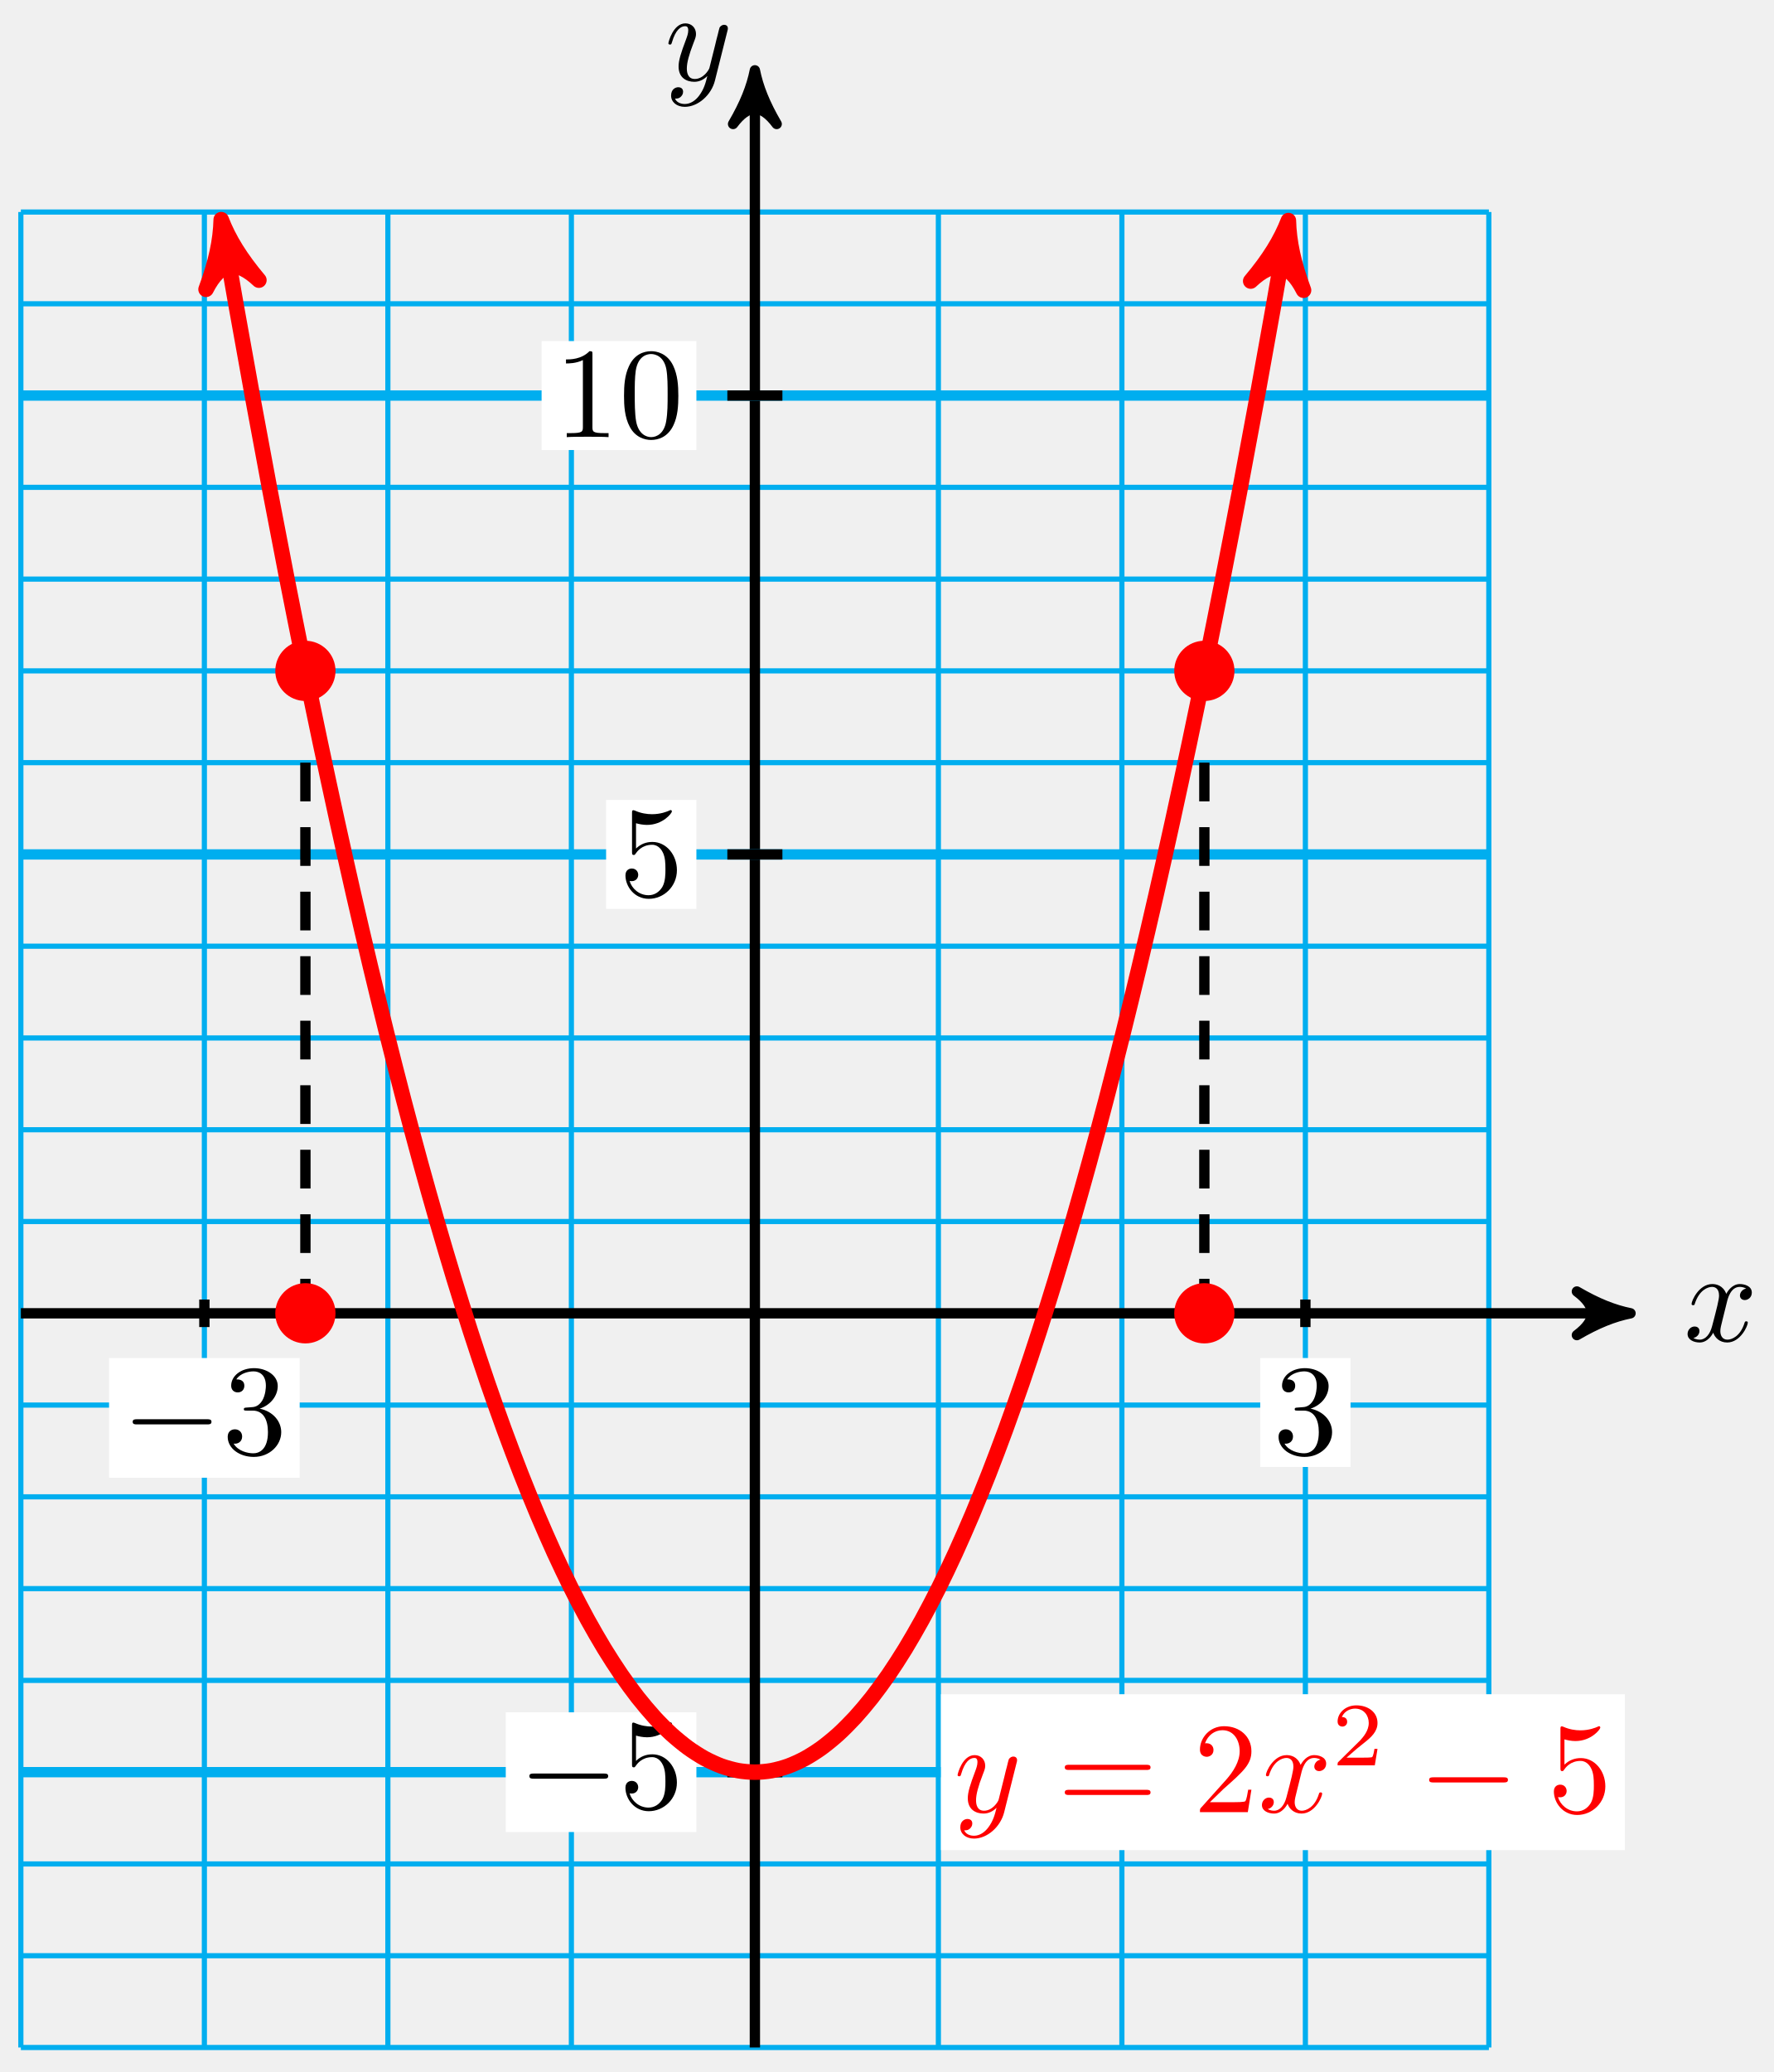
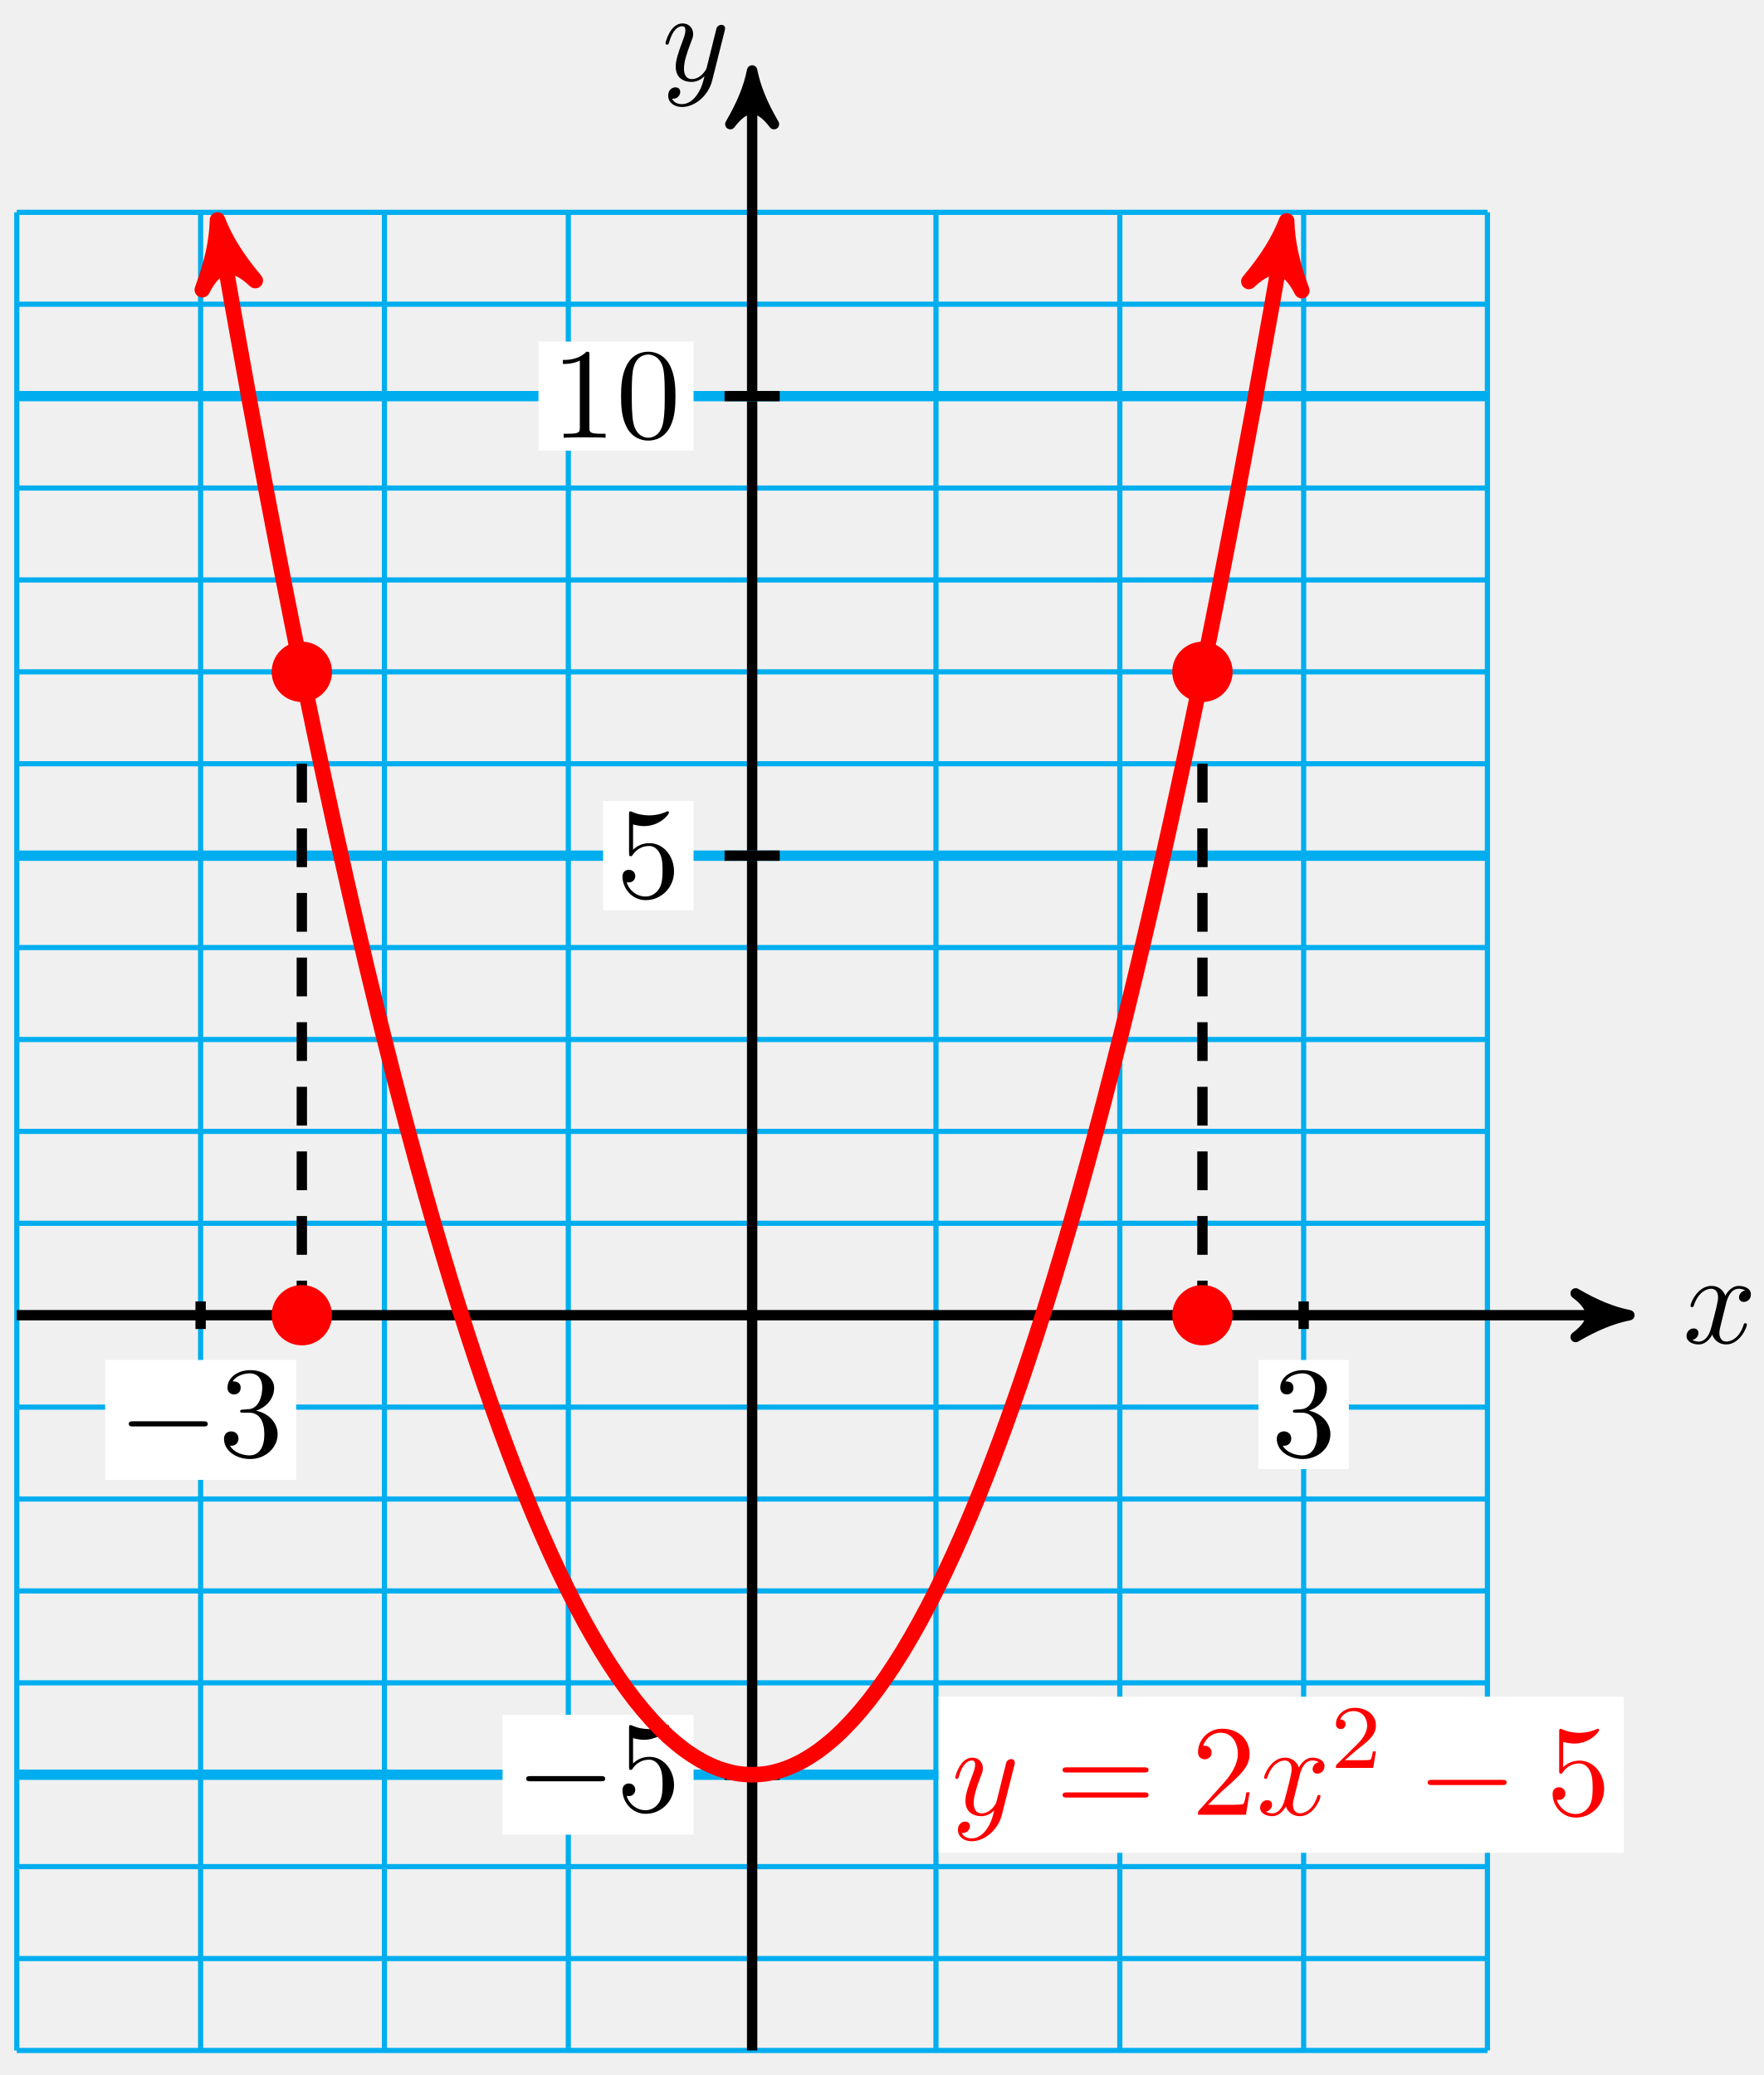
- <svg xmlns="http://www.w3.org/2000/svg" xmlns:xlink="http://www.w3.org/1999/xlink" version="1.1" width="137" height="160" viewBox="0 0 137 160">
+ <svg xmlns="http://www.w3.org/2000/svg" xmlns:xlink="http://www.w3.org/1999/xlink" version="1.1" width="136" height="160" viewBox="0 0 136 160">
  <defs>
    <path id="font_1_1" d="M.334 .302C.34 .328 .363 .42 .433 .42 .438 .42 .462 .42 .483 .407 .455 .402 .435 .377 .435 .353 .435 .337 .446 .318 .473 .318 .495 .318 .527 .336 .527 .376 .527 .428 .468 .442 .434 .442 .376 .442 .341 .389 .329 .366 .304 .432 .25 .442 .221 .442 .117 .442 .06 .313 .06 .288 .06 .278 .07 .278 .072 .278 .08 .278 .083 .28 .085 .289 .119 .395 .185 .42 .219 .42 .238 .42 .273 .411 .273 .353 .273 .322 .256 .255 .219 .115 .203 .053 .168 .011 .124 .011 .118 .011 .095 .011 .074 .024 .099 .029 .121 .05 .121 .078 .121 .105 .099 .113 .084 .113 .054 .113 .029 .087 .029 .055 .029 .009 .079-.011 .123-.011 .189-.011 .225 .059 .228 .065 .24 .028 .276-.011 .336-.011 .439-.011 .496 .118 .496 .143 .496 .153 .487 .153 .484 .153 .475 .153 .473 .149 .471 .142 .438 .035 .37 .011 .338 .011 .299 .011 .283 .043 .283 .077 .283 .099 .289 .121 .3 .165L.334 .302Z" />
    <path id="font_1_2" d="M.486 .381C.49 .395 .49 .397 .49 .404 .49 .422 .476 .431 .461 .431 .451 .431 .435 .425 .426 .41 .424 .405 .416 .374 .412 .356 .405 .33 .398 .303 .392 .276L.347 .096C.343 .081 .3 .011 .234 .011 .183 .011 .172 .055 .172 .092 .172 .138 .189 .2 .223 .288 .239 .329 .243 .34 .243 .36 .243 .405 .211 .442 .161 .442 .066 .442 .029 .297 .029 .288 .029 .278 .039 .278 .041 .278 .051 .278 .052 .28 .057 .296 .084 .39 .124 .42 .158 .42 .166 .42 .183 .42 .183 .388 .183 .363 .173 .337 .166 .318 .126 .212 .108 .155 .108 .108 .108 .019 .171-.011 .23-.011 .269-.011 .303 .006 .331 .034 .318-.018 .306-.067 .266-.12 .24-.154 .202-.183 .156-.183 .142-.183 .097-.18 .08-.141 .096-.141 .109-.141 .123-.129 .133-.12 .143-.107 .143-.088 .143-.057 .116-.053 .106-.053 .083-.053 .05-.069 .05-.118 .05-.168 .094-.205 .156-.205 .259-.205 .362-.114 .39-.001L.486 .381Z" />
    <path id="font_2_1" d="M.659 .23C.676 .23 .694 .23 .694 .25 .694 .27 .676 .27 .659 .27H.118C.101 .27 .083 .27 .083 .25 .083 .23 .101 .23 .118 .23H.659Z" />
    <path id="font_3_4" d="M.29 .352C.372 .379 .43 .449 .43 .528 .43 .61 .342 .666 .246 .666 .145 .666 .069 .606 .069 .53 .069 .497 .091 .478 .12 .478 .151 .478 .171 .5 .171 .529 .171 .579 .124 .579 .109 .579 .14 .628 .206 .641 .242 .641 .283 .641 .338 .619 .338 .529 .338 .517 .336 .459 .31 .415 .28 .367 .246 .364 .221 .363 .213 .362 .189 .36 .182 .36 .174 .359 .167 .358 .167 .348 .167 .337 .174 .337 .191 .337H.235C.317 .337 .354 .269 .354 .17 .354 .034 .285 .006 .241 .006 .198 .006 .123 .022 .088 .081 .123 .076 .154 .098 .154 .136 .154 .172 .127 .192 .098 .192 .074 .192 .042 .178 .042 .134 .042 .043 .135-.022 .244-.022 .366-.022 .457 .068 .457 .17 .457 .253 .394 .331 .29 .352Z" />
    <path id="font_3_5" d="M.449 .2C.449 .319 .367 .419 .259 .419 .211 .419 .168 .403 .132 .368V.564C.152 .558 .185 .551 .217 .551 .34 .551 .41 .642 .41 .655 .41 .661 .407 .666 .4 .666 .399 .666 .397 .666 .392 .663 .372 .654 .323 .634 .256 .634 .216 .634 .17 .641 .123 .662 .115 .665 .113 .665 .111 .665 .101 .665 .101 .657 .101 .641V.344C.101 .326 .101 .318 .115 .318 .122 .318 .124 .321 .128 .327 .139 .343 .176 .397 .257 .397 .309 .397 .334 .351 .342 .333 .358 .296 .36 .257 .36 .207 .36 .172 .36 .112 .336 .07 .312 .031 .275 .006 .229 .006 .156 .006 .099 .058 .082 .117 .085 .116 .088 .115 .099 .115 .132 .115 .149 .14 .149 .164 .149 .188 .132 .213 .099 .213 .085 .213 .05 .206 .05 .16 .05 .074 .119-.022 .231-.022 .347-.022 .449 .073 .449 .2Z" />
    <path id="font_3_2" d="M.294 .64C.294 .664 .294 .666 .271 .666 .209 .602 .121 .602 .089 .602V.571C.109 .571 .168 .571 .22 .597V.079C.22 .043 .217 .031 .127 .031H.095V0C.13 .003 .217 .003 .257 .003 .297 .003 .384 .003 .419 0V.031H.387C.297 .031 .294 .042 .294 .079V.64Z" />
    <path id="font_3_1" d="M.46 .32C.46 .4 .455 .48 .42 .554 .374 .65 .292 .666 .25 .666 .19 .666 .117 .64 .076 .547 .044 .478 .039 .4 .039 .32 .039 .245 .043 .155 .084 .079 .127-.002 .2-.022 .249-.022 .303-.022 .379-.001 .423 .094 .455 .163 .46 .241 .46 .32M.249-0C.21-0 .151 .025 .133 .121 .122 .181 .122 .273 .122 .332 .122 .396 .122 .462 .13 .516 .149 .635 .224 .644 .249 .644 .282 .644 .348 .626 .367 .527 .377 .471 .377 .395 .377 .332 .377 .257 .377 .189 .366 .125 .351 .03 .294-0 .249-0Z" />
    <path id="font_3_6" d="M.687 .327C.702 .327 .721 .327 .721 .347 .721 .367 .702 .367 .688 .367H.089C.075 .367 .056 .367 .056 .347 .056 .327 .075 .327 .09 .327H.687M.688 .133C.702 .133 .721 .133 .721 .153 .721 .173 .702 .173 .687 .173H.09C.075 .173 .056 .173 .056 .153 .056 .133 .075 .133 .089 .133H.688Z" />
    <path id="font_3_3" d="M.127 .077 .233 .18C.389 .318 .449 .372 .449 .472 .449 .586 .359 .666 .237 .666 .124 .666 .05 .574 .05 .485 .05 .429 .1 .429 .103 .429 .12 .429 .155 .441 .155 .482 .155 .508 .137 .534 .102 .534 .094 .534 .092 .534 .089 .533 .112 .598 .166 .635 .224 .635 .315 .635 .358 .554 .358 .472 .358 .392 .308 .313 .253 .251L.061 .037C.05 .026 .05 .024 .05 0H.421L.449 .174H.424C.419 .144 .412 .1 .402 .085 .395 .077 .329 .077 .307 .077H.127Z" />
    <path id="font_4_1" d="M.505 .182H.471C.468 .16 .458 .101 .445 .091 .437 .085 .36 .085 .346 .085H.162C.267 .178 .302 .206 .362 .253 .436 .312 .505 .374 .505 .469 .505 .59 .399 .664 .271 .664 .147 .664 .063 .577 .063 .485 .063 .434 .106 .429 .116 .429 .14 .429 .169 .446 .169 .482 .169 .5 .162 .535 .11 .535 .141 .606 .209 .628 .256 .628 .356 .628 .408 .55 .408 .469 .408 .382 .346 .313 .314 .277L.073 .039C.063 .03 .063 .028 .063 0H.475L.505 .182Z" />
  </defs>
-   <path transform="matrix(1.00002,0,0,-1.00002,58.30687,101.4128)" stroke-width=".399" stroke-linecap="butt" stroke-miterlimit="10" stroke-linejoin="miter" fill="none" stroke="#00aeef" d="M-56.694-56.694H56.694M-56.694-49.607H56.694M-56.694-42.52H56.694M-56.694-35.433H56.694M-56.694-28.347H56.694M-56.694-21.26H56.694M-56.694-14.173H56.694M-56.694-7.087H56.694M-56.694 0H56.694M-56.694 7.087H56.694M-56.694 14.173H56.694M-56.694 21.26H56.694M-56.694 28.347H56.694M-56.694 35.433H56.694M-56.694 42.52H56.694M-56.694 49.607H56.694M-56.694 56.694H56.694M-56.694 63.78H56.694M-56.694 70.867H56.694M-56.694 77.954H56.694M-56.694 85.038H56.694M-56.694-56.694V85.04M-42.52-56.694V85.04M-28.347-56.694V85.04M-14.173-56.694V85.04M0-56.694V85.04M14.173-56.694V85.04M28.347-56.694V85.04M42.52-56.694V85.04M56.689-56.694V85.04M56.694 85.04" />
-   <path transform="matrix(1.00002,0,0,-1.00002,58.30687,101.4128)" stroke-width=".797" stroke-linecap="butt" stroke-miterlimit="10" stroke-linejoin="miter" fill="none" stroke="#000000" d="M-56.694 0H66.598" />
-   <path transform="matrix(1.00002,0,0,-1.00002,124.906,101.4128)" d="M1.036 0C-.259 .259-1.554 .777-3.108 1.684-1.554 .518-1.554-.518-3.108-1.684-1.554-.777-.259-.259 1.036 0Z" />
-   <path transform="matrix(1.00002,0,0,-1.00002,124.906,101.4128)" stroke-width=".797" stroke-linecap="butt" stroke-linejoin="round" fill="none" stroke="#000000" d="M1.036 0C-.259 .259-1.554 .777-3.108 1.684-1.554 .518-1.554-.518-3.108-1.684-1.554-.777-.259-.259 1.036 0Z" />
-   <use data-text="x" xlink:href="#font_1_1" transform="matrix(9.962799,0,0,-9.962799,130.0593,103.5578)" />
-   <path transform="matrix(1.00002,0,0,-1.00002,58.30687,101.4128)" stroke-width=".797" stroke-linecap="butt" stroke-miterlimit="10" stroke-linejoin="miter" fill="none" stroke="#000000" d="M0-56.694V94.945" />
-   <path transform="matrix(0,-1.00002,-1.00002,-0,58.30687,6.466316)" d="M1.036 0C-.259 .259-1.554 .777-3.108 1.684-1.554 .518-1.554-.518-3.108-1.684-1.554-.777-.259-.259 1.036 0Z" />
-   <path transform="matrix(0,-1.00002,-1.00002,-0,58.30687,6.466316)" stroke-width=".797" stroke-linecap="butt" stroke-linejoin="round" fill="none" stroke="#000000" d="M1.036 0C-.259 .259-1.554 .777-3.108 1.684-1.554 .518-1.554-.518-3.108-1.684-1.554-.777-.259-.259 1.036 0Z" />
-   <use data-text="y" xlink:href="#font_1_2" transform="matrix(9.962799,0,0,-9.962799,51.33773,6.207863)" />
-   <path transform="matrix(1.00002,0,0,-1.00002,58.30687,101.4128)" stroke-width=".797" stroke-linecap="butt" stroke-miterlimit="10" stroke-linejoin="miter" fill="none" stroke="#000000" d="M-42.52 1.063V-1.063" />
-   <path transform="matrix(1.00002,0,0,-1.00002,58.30687,101.4128)" d="M-49.882-12.697H-35.159V-3.454H-49.882Z" fill="#ffffff" />
-   <use data-text="−" xlink:href="#font_2_1" transform="matrix(9.962799,0,0,-9.962799,9.420898,112.284)" />
-   <use data-text="3" xlink:href="#font_3_4" transform="matrix(9.962799,0,0,-9.962799,17.16905,112.284)" />
-   <path transform="matrix(1.00002,0,0,-1.00002,58.30687,101.4128)" stroke-width=".797" stroke-linecap="butt" stroke-miterlimit="10" stroke-linejoin="miter" fill="none" stroke="#000000" d="M42.52 1.063V-1.063" />
-   <path transform="matrix(1.00002,0,0,-1.00002,58.30687,101.4128)" d="M39.033-11.867H46.007V-3.454H39.033Z" fill="#ffffff" />
-   <use data-text="3" xlink:href="#font_3_4" transform="matrix(9.962799,0,0,-9.962799,98.33767,112.284)" />
-   <path transform="matrix(1.00002,0,0,-1.00002,58.30687,101.4128)" stroke-width=".797" stroke-linecap="butt" stroke-miterlimit="10" stroke-linejoin="miter" fill="none" stroke="#00aeef" d="M-56.694-35.433H56.694" />
-   <path transform="matrix(1.00002,0,0,-1.00002,58.30687,101.4128)" stroke-width=".797" stroke-linecap="butt" stroke-miterlimit="10" stroke-linejoin="miter" fill="none" stroke="#000000" d="M2.126-35.433H-2.126" />
-   <path transform="matrix(1.00002,0,0,-1.00002,58.30687,101.4128)" d="M-19.24-40.055H-4.517V-30.812H-19.24Z" fill="#ffffff" />
-   <use data-text="−" xlink:href="#font_2_1" transform="matrix(9.962799,0,0,-9.962799,40.0625,139.6425)" />
-   <use data-text="5" xlink:href="#font_3_5" transform="matrix(9.962799,0,0,-9.962799,47.81065,139.6425)" />
-   <path transform="matrix(1.00002,0,0,-1.00002,58.30687,101.4128)" stroke-width=".797" stroke-linecap="butt" stroke-miterlimit="10" stroke-linejoin="miter" fill="none" stroke="#00aeef" d="M-56.694 35.433H56.694" />
-   <path transform="matrix(1.00002,0,0,-1.00002,58.30687,101.4128)" stroke-width=".797" stroke-linecap="butt" stroke-miterlimit="10" stroke-linejoin="miter" fill="none" stroke="#000000" d="M2.126 35.433H-2.126" />
-   <path transform="matrix(1.00002,0,0,-1.00002,58.30687,101.4128)" d="M-11.491 31.227H-4.517V39.64H-11.491Z" fill="#ffffff" />
-   <use data-text="5" xlink:href="#font_3_5" transform="matrix(9.962799,0,0,-9.962799,47.81166,69.18913)" />
-   <path transform="matrix(1.00002,0,0,-1.00002,58.30687,101.4128)" stroke-width=".797" stroke-linecap="butt" stroke-miterlimit="10" stroke-linejoin="miter" fill="none" stroke="#00aeef" d="M-56.694 70.867H56.694" />
-   <path transform="matrix(1.00002,0,0,-1.00002,58.30687,101.4128)" stroke-width=".797" stroke-linecap="butt" stroke-miterlimit="10" stroke-linejoin="miter" fill="none" stroke="#000000" d="M2.126 70.867H-2.126" />
-   <path transform="matrix(1.00002,0,0,-1.00002,58.30687,101.4128)" d="M-16.473 66.661H-4.517V75.073H-16.473Z" fill="#ffffff" />
-   <use data-text="1" xlink:href="#font_3_2" transform="matrix(9.962799,0,0,-9.962799,42.83056,33.75442)" />
-   <use data-text="0" xlink:href="#font_3_1" transform="matrix(9.962799,0,0,-9.962799,47.81196,33.75442)" />
-   <path transform="matrix(1.00002,0,0,-1.00002,58.30687,101.4128)" stroke-width="1.196" stroke-linecap="butt" stroke-miterlimit="10" stroke-linejoin="miter" fill="none" stroke="#ff0000" d="M-41.003 83.194C-40.389 79.653-40.389 79.653-40.031 77.629-39.673 75.605-39.098 72.412-38.74 70.453-38.382 68.494-37.807 65.406-37.449 63.513-37.09 61.619-36.516 58.636-36.158 56.808-35.799 54.98-35.225 52.1-34.866 50.337-34.508 48.575-33.934 45.8-33.575 44.103-33.217 42.405-32.642 39.736-32.284 38.103-31.926 36.471-31.351 33.906-30.993 32.339-30.635 30.772-30.06 28.312-29.702 26.81-29.344 25.309-28.769 22.953-28.411 21.516-28.053 20.08-27.478 17.829-27.12 16.458-26.761 15.087-26.187 12.94-25.829 11.634-25.47 10.329-24.896 8.287-24.537 7.046-24.179 5.806-23.605 3.869-23.246 2.694-22.888 1.518-22.313-.314-21.955-1.424-21.597-2.534-21.022-4.262-20.664-5.307-20.306-6.351-19.731-7.974-19.373-8.954-19.015-9.933-18.44-11.451-18.082-12.366-17.724-13.28-17.149-14.693-16.791-15.542-16.432-16.391-15.858-17.7-15.5-18.484-15.141-19.267-14.567-20.472-14.208-21.19-13.85-21.908-13.276-23.008-12.917-23.661-12.559-24.314-11.984-25.309-11.626-25.897-11.268-26.485-10.693-27.375-10.335-27.897-9.977-28.42-9.402-29.206-9.044-29.663-8.686-30.12-8.111-30.801-7.753-31.193-7.394-31.585-6.82-32.161-6.462-32.488-6.103-32.814-5.529-33.286-5.171-33.547-4.812-33.809-4.238-34.176-3.879-34.372-3.521-34.568-2.947-34.83-2.588-34.961-2.23-35.092-1.655-35.249-1.297-35.315-.939-35.381-.364-35.433-.006-35.433 .352-35.434 .927-35.382 1.285-35.317 1.643-35.252 2.218-35.096 2.576-34.965 2.934-34.835 3.509-34.574 3.867-34.378 4.226-34.183 4.8-33.817 5.158-33.556 5.517-33.295 6.091-32.825 6.45-32.499 6.808-32.173 7.382-31.597 7.741-31.206 8.099-30.815 8.674-30.135 9.032-29.678 9.39-29.222 9.965-28.437 10.323-27.915 10.681-27.393 11.256-26.504 11.614-25.917 11.972-25.33 12.547-24.336 12.905-23.683 13.263-23.031 13.838-21.932 14.196-21.214 14.555-20.497 15.129-19.293 15.487-18.51 15.846-17.727 16.42-16.419 16.779-15.571 17.137-14.723 17.711-13.31 18.07-12.397 18.428-11.483 19.003-9.966 19.361-8.987 19.719-8.008 20.294-6.386 20.652-5.342 21.01-4.298 21.585-2.571 21.943-1.462 22.301-.352 22.876 1.479 23.234 2.654 23.592 3.828 24.167 5.765 24.525 7.005 24.884 8.244 25.458 10.285 25.816 11.59 26.175 12.895 26.749 15.041 27.108 16.411 27.466 17.782 28.04 20.032 28.399 21.468 28.757 22.903 29.332 25.258 29.69 26.759 30.048 28.26 30.623 30.72 30.981 32.286 31.339 33.852 31.914 36.417 32.272 38.048 32.63 39.68 33.205 42.349 33.563 44.046 33.922 45.742 34.496 48.516 34.854 50.278 35.213 52.04 35.787 54.918 36.145 56.746 36.504 58.573 37.078 61.556 37.437 63.449 37.795 65.341 38.369 68.429 38.728 70.387 39.086 72.345 39.661 75.537 40.019 77.56 40.377 79.584 41.31 84.969 40.99 83.123" />
-   <path transform="matrix(-.1706134,-.9853198,-.9853198,.1706134,17.30353,18.21702)" d="M1.275 0C-.319 .319-1.913 .956-3.826 2.072-1.913 .638-1.913-.638-3.826-2.072-1.913-.956-.319-.319 1.275 0Z" fill="#ff0000" />
-   <path transform="matrix(-.1706134,-.9853198,-.9853198,.1706134,17.30353,18.21702)" stroke-width="1.196" stroke-linecap="butt" stroke-linejoin="round" fill="none" stroke="#ff0000" d="M1.275 0C-.319 .319-1.913 .956-3.826 2.072-1.913 .638-1.913-.638-3.826-2.072-1.913-.956-.319-.319 1.275 0Z" />
-   <path transform="matrix(.1706734,-.9853198,-.9853198,-.1706734,99.29799,18.28773)" d="M1.275 0C-.319 .319-1.913 .956-3.826 2.072-1.913 .638-1.913-.638-3.826-2.072-1.913-.956-.319-.319 1.275 0Z" fill="#ff0000" />
-   <path transform="matrix(.1706734,-.9853198,-.9853198,-.1706734,99.29799,18.28773)" stroke-width="1.196" stroke-linecap="butt" stroke-linejoin="round" fill="none" stroke="#ff0000" d="M1.275 0C-.319 .319-1.913 .956-3.826 2.072-1.913 .638-1.913-.638-3.826-2.072-1.913-.956-.319-.319 1.275 0Z" />
-   <path transform="matrix(1.00002,0,0,-1.00002,58.30687,101.4128)" d="M14.373-41.453H67.194V-29.414H14.373Z" fill="#ffffff" />
-   <use data-text="y" xlink:href="#font_1_2" transform="matrix(9.962799,0,0,-9.962799,73.67618,139.9335)" fill="#ff0000" />
-   <use data-text="=" xlink:href="#font_3_6" transform="matrix(9.962799,0,0,-9.962799,81.68535,139.9335)" fill="#ff0000" />
-   <use data-text="2" xlink:href="#font_3_3" transform="matrix(9.962799,0,0,-9.962799,92.18613,139.9335)" fill="#ff0000" />
-   <use data-text="x" xlink:href="#font_1_1" transform="matrix(9.962799,0,0,-9.962799,97.18265,139.9335)" fill="#ff0000" />
-   <use data-text="2" xlink:href="#font_4_1" transform="matrix(6.97394,0,0,-6.97394,102.8768,136.3185)" fill="#ff0000" />
-   <use data-text="−" xlink:href="#font_2_1" transform="matrix(9.962799,0,0,-9.962799,109.5599,139.9335)" fill="#ff0000" />
-   <use data-text="5" xlink:href="#font_3_5" transform="matrix(9.962799,0,0,-9.962799,119.5231,139.9335)" fill="#ff0000" />
-   <path transform="matrix(1.00002,0,0,-1.00002,58.30687,101.4128)" stroke-width=".797" stroke-linecap="butt" stroke-dasharray="2.989,1.993" stroke-miterlimit="10" stroke-linejoin="miter" fill="none" stroke="#000000" d="M-34.717 42.52V0" />
-   <path transform="matrix(1.00002,0,0,-1.00002,58.30687,101.4128)" stroke-width=".797" stroke-linecap="butt" stroke-dasharray="2.989,1.993" stroke-miterlimit="10" stroke-linejoin="miter" fill="none" stroke="#000000" d="M34.717 42.52V0" />
-   <path transform="matrix(1.00002,0,0,-1.00002,58.30687,101.4128)" d="M36.843 49.607C36.843 50.781 35.892 51.733 34.717 51.733 33.543 51.733 32.591 50.781 32.591 49.607 32.591 48.433 33.543 47.481 34.717 47.481 35.892 47.481 36.843 48.433 36.843 49.607ZM34.717 49.607" fill="#ff0000" />
-   <path transform="matrix(1.00002,0,0,-1.00002,58.30687,101.4128)" stroke-width=".399" stroke-linecap="butt" stroke-miterlimit="10" stroke-linejoin="miter" fill="none" stroke="#ff0000" d="M36.843 49.607C36.843 50.781 35.892 51.733 34.717 51.733 33.543 51.733 32.591 50.781 32.591 49.607 32.591 48.433 33.543 47.481 34.717 47.481 35.892 47.481 36.843 48.433 36.843 49.607ZM34.717 49.607" />
-   <path transform="matrix(1.00002,0,0,-1.00002,58.30687,101.4128)" d="M-32.591 49.607C-32.591 50.781-33.543 51.733-34.717 51.733-35.892 51.733-36.843 50.781-36.843 49.607-36.843 48.433-35.892 47.481-34.717 47.481-33.543 47.481-32.591 48.433-32.591 49.607ZM-34.717 49.607" fill="#ff0000" />
-   <path transform="matrix(1.00002,0,0,-1.00002,58.30687,101.4128)" stroke-width=".399" stroke-linecap="butt" stroke-miterlimit="10" stroke-linejoin="miter" fill="none" stroke="#ff0000" d="M-32.591 49.607C-32.591 50.781-33.543 51.733-34.717 51.733-35.892 51.733-36.843 50.781-36.843 49.607-36.843 48.433-35.892 47.481-34.717 47.481-33.543 47.481-32.591 48.433-32.591 49.607ZM-34.717 49.607" />
-   <path transform="matrix(1.00002,0,0,-1.00002,58.30687,101.4128)" d="M36.843 0C36.843 1.174 35.892 2.126 34.717 2.126 33.543 2.126 32.591 1.174 32.591 0 32.591-1.174 33.543-2.126 34.717-2.126 35.892-2.126 36.843-1.174 36.843 0ZM34.717 0" fill="#ff0000" />
-   <path transform="matrix(1.00002,0,0,-1.00002,58.30687,101.4128)" stroke-width=".399" stroke-linecap="butt" stroke-miterlimit="10" stroke-linejoin="miter" fill="none" stroke="#ff0000" d="M36.843 0C36.843 1.174 35.892 2.126 34.717 2.126 33.543 2.126 32.591 1.174 32.591 0 32.591-1.174 33.543-2.126 34.717-2.126 35.892-2.126 36.843-1.174 36.843 0ZM34.717 0" />
-   <path transform="matrix(1.00002,0,0,-1.00002,58.30687,101.4128)" d="M-32.591 0C-32.591 1.174-33.543 2.126-34.717 2.126-35.892 2.126-36.843 1.174-36.843 0-36.843-1.174-35.892-2.126-34.717-2.126-33.543-2.126-32.591-1.174-32.591 0ZM-34.717 0" fill="#ff0000" />
-   <path transform="matrix(1.00002,0,0,-1.00002,58.30687,101.4128)" stroke-width=".399" stroke-linecap="butt" stroke-miterlimit="10" stroke-linejoin="miter" fill="none" stroke="#ff0000" d="M-32.591 0C-32.591 1.174-33.543 2.126-34.717 2.126-35.892 2.126-36.843 1.174-36.843 0-36.843-1.174-35.892-2.126-34.717-2.126-33.543-2.126-32.591-1.174-32.591 0ZM-34.717 0" />
+   <path transform="matrix(1,0,0,-1.00002,57.98801,101.4128)" stroke-width=".399" stroke-linecap="butt" stroke-miterlimit="10" stroke-linejoin="miter" fill="none" stroke="#00aeef" d="M-56.694-56.694H56.694M-56.694-49.607H56.694M-56.694-42.52H56.694M-56.694-35.433H56.694M-56.694-28.347H56.694M-56.694-21.26H56.694M-56.694-14.173H56.694M-56.694-7.087H56.694M-56.694 0H56.694M-56.694 7.087H56.694M-56.694 14.173H56.694M-56.694 21.26H56.694M-56.694 28.347H56.694M-56.694 35.433H56.694M-56.694 42.52H56.694M-56.694 49.607H56.694M-56.694 56.694H56.694M-56.694 63.78H56.694M-56.694 70.867H56.694M-56.694 77.954H56.694M-56.694 85.038H56.694M-56.694-56.694V85.04M-42.52-56.694V85.04M-28.347-56.694V85.04M-14.173-56.694V85.04M0-56.694V85.04M14.173-56.694V85.04M28.347-56.694V85.04M42.52-56.694V85.04M56.689-56.694V85.04M56.694 85.04" />
+   <path transform="matrix(1,0,0,-1.00002,57.98801,101.4128)" stroke-width=".797" stroke-linecap="butt" stroke-miterlimit="10" stroke-linejoin="miter" fill="none" stroke="#000000" d="M-56.694 0H66.598" />
+   <path transform="matrix(1,0,0,-1.00002,124.5858,101.4128)" d="M1.036 0C-.259 .259-1.554 .777-3.108 1.684-1.554 .518-1.554-.518-3.108-1.684-1.554-.777-.259-.259 1.036 0Z" />
+   <path transform="matrix(1,0,0,-1.00002,124.5858,101.4128)" stroke-width=".797" stroke-linecap="butt" stroke-linejoin="round" fill="none" stroke="#000000" d="M1.036 0C-.259 .259-1.554 .777-3.108 1.684-1.554 .518-1.554-.518-3.108-1.684-1.554-.777-.259-.259 1.036 0Z" />
+   <use data-text="x" xlink:href="#font_1_1" transform="matrix(9.9626,0,0,-9.962799,129.739,103.5578)" />
+   <path transform="matrix(1,0,0,-1.00002,57.98801,101.4128)" stroke-width=".797" stroke-linecap="butt" stroke-miterlimit="10" stroke-linejoin="miter" fill="none" stroke="#000000" d="M0-56.694V94.945" />
+   <path transform="matrix(0,-1.00002,-1,-0,57.98801,6.466316)" d="M1.036 0C-.259 .259-1.554 .777-3.108 1.684-1.554 .518-1.554-.518-3.108-1.684-1.554-.777-.259-.259 1.036 0Z" />
+   <path transform="matrix(0,-1.00002,-1,-0,57.98801,6.466316)" stroke-width=".797" stroke-linecap="butt" stroke-linejoin="round" fill="none" stroke="#000000" d="M1.036 0C-.259 .259-1.554 .777-3.108 1.684-1.554 .518-1.554-.518-3.108-1.684-1.554-.777-.259-.259 1.036 0Z" />
+   <use data-text="y" xlink:href="#font_1_2" transform="matrix(9.9626,0,0,-9.962799,51.01901,6.207863)" />
+   <path transform="matrix(1,0,0,-1.00002,57.98801,101.4128)" stroke-width=".797" stroke-linecap="butt" stroke-miterlimit="10" stroke-linejoin="miter" fill="none" stroke="#000000" d="M-42.52 1.063V-1.063" />
+   <path transform="matrix(1,0,0,-1.00002,57.98801,101.4128)" d="M-49.882-12.697H-35.159V-3.454H-49.882Z" fill="#ffffff" />
+   <use data-text="−" xlink:href="#font_2_1" transform="matrix(9.9626,0,0,-9.962799,9.103012,112.284)" />
+   <use data-text="3" xlink:href="#font_3_4" transform="matrix(9.9626,0,0,-9.962799,16.852,112.284)" />
+   <path transform="matrix(1,0,0,-1.00002,57.98801,101.4128)" stroke-width=".797" stroke-linecap="butt" stroke-miterlimit="10" stroke-linejoin="miter" fill="none" stroke="#000000" d="M42.52 1.063V-1.063" />
+   <path transform="matrix(1,0,0,-1.00002,57.98801,101.4128)" d="M39.033-11.867H46.007V-3.454H39.033Z" fill="#ffffff" />
+   <use data-text="3" xlink:href="#font_3_4" transform="matrix(9.9626,0,0,-9.962799,98.01801,112.284)" />
+   <path transform="matrix(1,0,0,-1.00002,57.98801,101.4128)" stroke-width=".797" stroke-linecap="butt" stroke-miterlimit="10" stroke-linejoin="miter" fill="none" stroke="#00aeef" d="M-56.694-35.433H56.694" />
+   <path transform="matrix(1,0,0,-1.00002,57.98801,101.4128)" stroke-width=".797" stroke-linecap="butt" stroke-miterlimit="10" stroke-linejoin="miter" fill="none" stroke="#000000" d="M2.126-35.433H-2.126" />
+   <path transform="matrix(1,0,0,-1.00002,57.98801,101.4128)" d="M-19.24-40.055H-4.517V-30.812H-19.24Z" fill="#ffffff" />
+   <use data-text="−" xlink:href="#font_2_1" transform="matrix(9.9626,0,0,-9.962799,39.74401,139.6425)" />
+   <use data-text="5" xlink:href="#font_3_5" transform="matrix(9.9626,0,0,-9.962799,47.493,139.6425)" />
+   <path transform="matrix(1,0,0,-1.00002,57.98801,101.4128)" stroke-width=".797" stroke-linecap="butt" stroke-miterlimit="10" stroke-linejoin="miter" fill="none" stroke="#00aeef" d="M-56.694 35.433H56.694" />
+   <path transform="matrix(1,0,0,-1.00002,57.98801,101.4128)" stroke-width=".797" stroke-linecap="butt" stroke-miterlimit="10" stroke-linejoin="miter" fill="none" stroke="#000000" d="M2.126 35.433H-2.126" />
+   <path transform="matrix(1,0,0,-1.00002,57.98801,101.4128)" d="M-11.491 31.227H-4.517V39.64H-11.491Z" fill="#ffffff" />
+   <use data-text="5" xlink:href="#font_3_5" transform="matrix(9.9626,0,0,-9.962799,47.493,69.18913)" />
+   <path transform="matrix(1,0,0,-1.00002,57.98801,101.4128)" stroke-width=".797" stroke-linecap="butt" stroke-miterlimit="10" stroke-linejoin="miter" fill="none" stroke="#00aeef" d="M-56.694 70.867H56.694" />
+   <path transform="matrix(1,0,0,-1.00002,57.98801,101.4128)" stroke-width=".797" stroke-linecap="butt" stroke-miterlimit="10" stroke-linejoin="miter" fill="none" stroke="#000000" d="M2.126 70.867H-2.126" />
+   <path transform="matrix(1,0,0,-1.00002,57.98801,101.4128)" d="M-16.473 66.661H-4.517V75.073H-16.473Z" fill="#ffffff" />
+   <use data-text="1" xlink:href="#font_3_2" transform="matrix(9.9626,0,0,-9.962799,42.51201,33.75442)" />
+   <use data-text="0" xlink:href="#font_3_1" transform="matrix(9.9626,0,0,-9.962799,47.4933,33.75442)" />
+   <path transform="matrix(1,0,0,-1.00002,57.98801,101.4128)" stroke-width="1.196" stroke-linecap="butt" stroke-miterlimit="10" stroke-linejoin="miter" fill="none" stroke="#ff0000" d="M-41.003 83.194C-40.389 79.653-40.389 79.653-40.031 77.629-39.673 75.605-39.098 72.412-38.74 70.453-38.382 68.494-37.807 65.406-37.449 63.513-37.09 61.619-36.516 58.636-36.158 56.808-35.799 54.98-35.225 52.1-34.866 50.337-34.508 48.575-33.934 45.8-33.575 44.103-33.217 42.405-32.642 39.736-32.284 38.103-31.926 36.471-31.351 33.906-30.993 32.339-30.635 30.772-30.06 28.312-29.702 26.81-29.344 25.309-28.769 22.953-28.411 21.516-28.053 20.08-27.478 17.829-27.12 16.458-26.761 15.087-26.187 12.94-25.829 11.634-25.47 10.329-24.896 8.287-24.537 7.046-24.179 5.806-23.605 3.869-23.246 2.694-22.888 1.518-22.313-.314-21.955-1.424-21.597-2.534-21.022-4.262-20.664-5.307-20.306-6.351-19.731-7.974-19.373-8.954-19.015-9.933-18.44-11.451-18.082-12.366-17.724-13.28-17.149-14.693-16.791-15.542-16.432-16.391-15.858-17.7-15.5-18.484-15.141-19.267-14.567-20.472-14.208-21.19-13.85-21.908-13.276-23.008-12.917-23.661-12.559-24.314-11.984-25.309-11.626-25.897-11.268-26.485-10.693-27.375-10.335-27.897-9.977-28.42-9.402-29.206-9.044-29.663-8.686-30.12-8.111-30.801-7.753-31.193-7.394-31.585-6.82-32.161-6.462-32.488-6.103-32.814-5.529-33.286-5.171-33.547-4.812-33.809-4.238-34.176-3.879-34.372-3.521-34.568-2.947-34.83-2.588-34.961-2.23-35.092-1.655-35.249-1.297-35.315-.939-35.381-.364-35.433-.006-35.433 .352-35.434 .927-35.382 1.285-35.317 1.643-35.252 2.218-35.096 2.576-34.965 2.934-34.835 3.509-34.574 3.867-34.378 4.226-34.183 4.8-33.817 5.158-33.556 5.517-33.295 6.091-32.825 6.45-32.499 6.808-32.173 7.382-31.597 7.741-31.206 8.099-30.815 8.674-30.135 9.032-29.678 9.39-29.222 9.965-28.437 10.323-27.915 10.681-27.393 11.256-26.504 11.614-25.917 11.972-25.33 12.547-24.336 12.905-23.683 13.263-23.031 13.838-21.932 14.196-21.214 14.555-20.497 15.129-19.293 15.487-18.51 15.846-17.727 16.42-16.419 16.779-15.571 17.137-14.723 17.711-13.31 18.07-12.397 18.428-11.483 19.003-9.966 19.361-8.987 19.719-8.008 20.294-6.386 20.652-5.342 21.01-4.298 21.585-2.571 21.943-1.462 22.301-.352 22.876 1.479 23.234 2.654 23.592 3.828 24.167 5.765 24.525 7.005 24.884 8.244 25.458 10.285 25.816 11.59 26.175 12.895 26.749 15.041 27.108 16.411 27.466 17.782 28.04 20.032 28.399 21.468 28.757 22.903 29.332 25.258 29.69 26.759 30.048 28.26 30.623 30.72 30.981 32.286 31.339 33.852 31.914 36.417 32.272 38.048 32.63 39.68 33.205 42.349 33.563 44.046 33.922 45.742 34.496 48.516 34.854 50.278 35.213 52.04 35.787 54.918 36.145 56.746 36.504 58.573 37.078 61.556 37.437 63.449 37.795 65.341 38.369 68.429 38.728 70.387 39.086 72.345 39.661 75.537 40.019 77.56 40.377 79.584 41.31 84.969 40.99 83.123" />
+   <path transform="matrix(-.17061,-.9853198,-.9853,.1706134,16.98549,18.21702)" d="M1.275 0C-.319 .319-1.913 .956-3.826 2.072-1.913 .638-1.913-.638-3.826-2.072-1.913-.956-.319-.319 1.275 0Z" fill="#ff0000" />
+   <path transform="matrix(-.17061,-.9853198,-.9853,.1706134,16.98549,18.21702)" stroke-width="1.196" stroke-linecap="butt" stroke-linejoin="round" fill="none" stroke="#ff0000" d="M1.275 0C-.319 .319-1.913 .956-3.826 2.072-1.913 .638-1.913-.638-3.826-2.072-1.913-.956-.319-.319 1.275 0Z" />
+   <path transform="matrix(.17067,-.9853198,-.9853,-.1706734,98.9783,18.28773)" d="M1.275 0C-.319 .319-1.913 .956-3.826 2.072-1.913 .638-1.913-.638-3.826-2.072-1.913-.956-.319-.319 1.275 0Z" fill="#ff0000" />
+   <path transform="matrix(.17067,-.9853198,-.9853,-.1706734,98.9783,18.28773)" stroke-width="1.196" stroke-linecap="butt" stroke-linejoin="round" fill="none" stroke="#ff0000" d="M1.275 0C-.319 .319-1.913 .956-3.826 2.072-1.913 .638-1.913-.638-3.826-2.072-1.913-.956-.319-.319 1.275 0Z" />
+   <path transform="matrix(1,0,0,-1.00002,57.98801,101.4128)" d="M14.373-41.453H67.194V-29.414H14.373Z" fill="#ffffff" />
+   <use data-text="y" xlink:href="#font_1_2" transform="matrix(9.9626,0,0,-9.962799,73.35701,139.9335)" fill="#ff0000" />
+   <use data-text="=" xlink:href="#font_3_6" transform="matrix(9.9626,0,0,-9.962799,81.36601,139.9335)" fill="#ff0000" />
+   <use data-text="2" xlink:href="#font_3_3" transform="matrix(9.9626,0,0,-9.962799,91.86659,139.9335)" fill="#ff0000" />
+   <use data-text="x" xlink:href="#font_1_1" transform="matrix(9.9626,0,0,-9.962799,96.86401,139.9335)" fill="#ff0000" />
+   <use data-text="2" xlink:href="#font_4_1" transform="matrix(6.9738,0,0,-6.97394,102.558,136.3185)" fill="#ff0000" />
+   <use data-text="−" xlink:href="#font_2_1" transform="matrix(9.9626,0,0,-9.962799,109.241,139.9335)" fill="#ff0000" />
+   <use data-text="5" xlink:href="#font_3_5" transform="matrix(9.9626,0,0,-9.962799,119.203,139.9335)" fill="#ff0000" />
+   <path transform="matrix(1,0,0,-1.00002,57.98801,101.4128)" stroke-width=".797" stroke-linecap="butt" stroke-dasharray="2.989,1.993" stroke-miterlimit="10" stroke-linejoin="miter" fill="none" stroke="#000000" d="M-34.717 42.52V0" />
+   <path transform="matrix(1,0,0,-1.00002,57.98801,101.4128)" stroke-width=".797" stroke-linecap="butt" stroke-dasharray="2.989,1.993" stroke-miterlimit="10" stroke-linejoin="miter" fill="none" stroke="#000000" d="M34.717 42.52V0" />
+   <path transform="matrix(1,0,0,-1.00002,57.98801,101.4128)" d="M36.843 49.607C36.843 50.781 35.892 51.733 34.717 51.733 33.543 51.733 32.591 50.781 32.591 49.607 32.591 48.433 33.543 47.481 34.717 47.481 35.892 47.481 36.843 48.433 36.843 49.607ZM34.717 49.607" fill="#ff0000" />
+   <path transform="matrix(1,0,0,-1.00002,57.98801,101.4128)" stroke-width=".399" stroke-linecap="butt" stroke-miterlimit="10" stroke-linejoin="miter" fill="none" stroke="#ff0000" d="M36.843 49.607C36.843 50.781 35.892 51.733 34.717 51.733 33.543 51.733 32.591 50.781 32.591 49.607 32.591 48.433 33.543 47.481 34.717 47.481 35.892 47.481 36.843 48.433 36.843 49.607ZM34.717 49.607" />
+   <path transform="matrix(1,0,0,-1.00002,57.98801,101.4128)" d="M-32.591 49.607C-32.591 50.781-33.543 51.733-34.717 51.733-35.892 51.733-36.843 50.781-36.843 49.607-36.843 48.433-35.892 47.481-34.717 47.481-33.543 47.481-32.591 48.433-32.591 49.607ZM-34.717 49.607" fill="#ff0000" />
+   <path transform="matrix(1,0,0,-1.00002,57.98801,101.4128)" stroke-width=".399" stroke-linecap="butt" stroke-miterlimit="10" stroke-linejoin="miter" fill="none" stroke="#ff0000" d="M-32.591 49.607C-32.591 50.781-33.543 51.733-34.717 51.733-35.892 51.733-36.843 50.781-36.843 49.607-36.843 48.433-35.892 47.481-34.717 47.481-33.543 47.481-32.591 48.433-32.591 49.607ZM-34.717 49.607" />
+   <path transform="matrix(1,0,0,-1.00002,57.98801,101.4128)" d="M36.843 0C36.843 1.174 35.892 2.126 34.717 2.126 33.543 2.126 32.591 1.174 32.591 0 32.591-1.174 33.543-2.126 34.717-2.126 35.892-2.126 36.843-1.174 36.843 0ZM34.717 0" fill="#ff0000" />
+   <path transform="matrix(1,0,0,-1.00002,57.98801,101.4128)" stroke-width=".399" stroke-linecap="butt" stroke-miterlimit="10" stroke-linejoin="miter" fill="none" stroke="#ff0000" d="M36.843 0C36.843 1.174 35.892 2.126 34.717 2.126 33.543 2.126 32.591 1.174 32.591 0 32.591-1.174 33.543-2.126 34.717-2.126 35.892-2.126 36.843-1.174 36.843 0ZM34.717 0" />
+   <path transform="matrix(1,0,0,-1.00002,57.98801,101.4128)" d="M-32.591 0C-32.591 1.174-33.543 2.126-34.717 2.126-35.892 2.126-36.843 1.174-36.843 0-36.843-1.174-35.892-2.126-34.717-2.126-33.543-2.126-32.591-1.174-32.591 0ZM-34.717 0" fill="#ff0000" />
+   <path transform="matrix(1,0,0,-1.00002,57.98801,101.4128)" stroke-width=".399" stroke-linecap="butt" stroke-miterlimit="10" stroke-linejoin="miter" fill="none" stroke="#ff0000" d="M-32.591 0C-32.591 1.174-33.543 2.126-34.717 2.126-35.892 2.126-36.843 1.174-36.843 0-36.843-1.174-35.892-2.126-34.717-2.126-33.543-2.126-32.591-1.174-32.591 0ZM-34.717 0" />
</svg>
